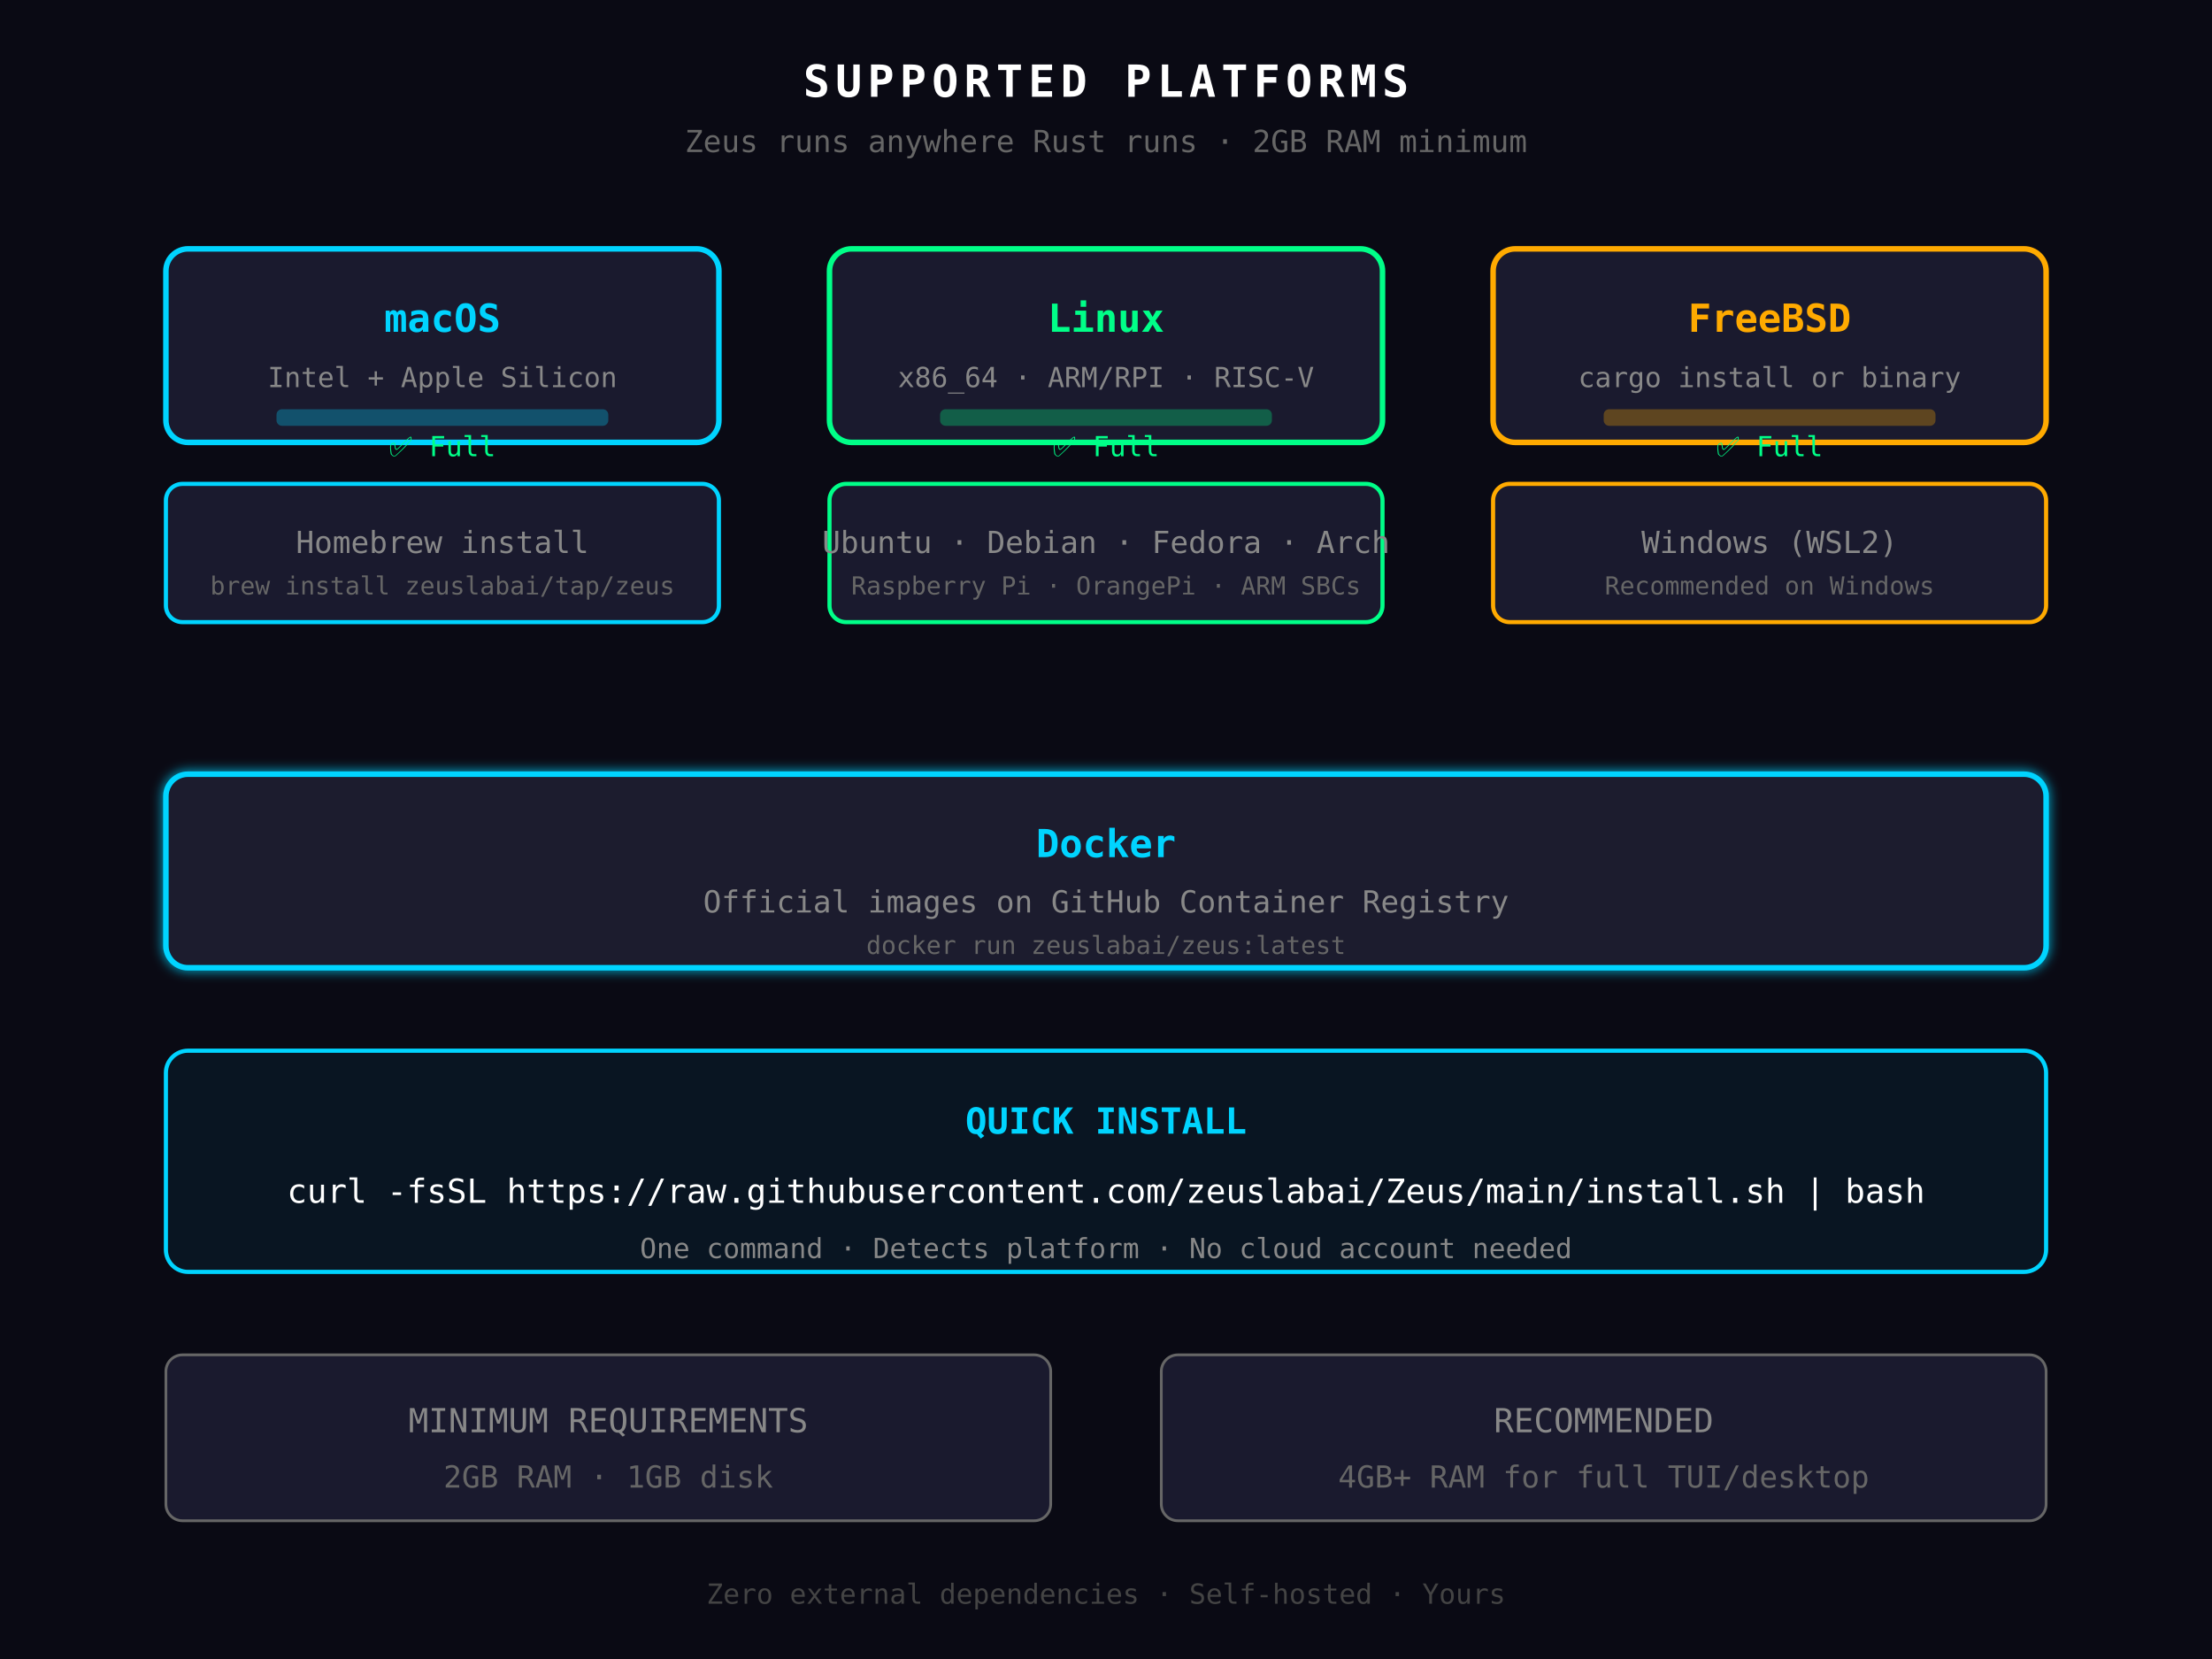
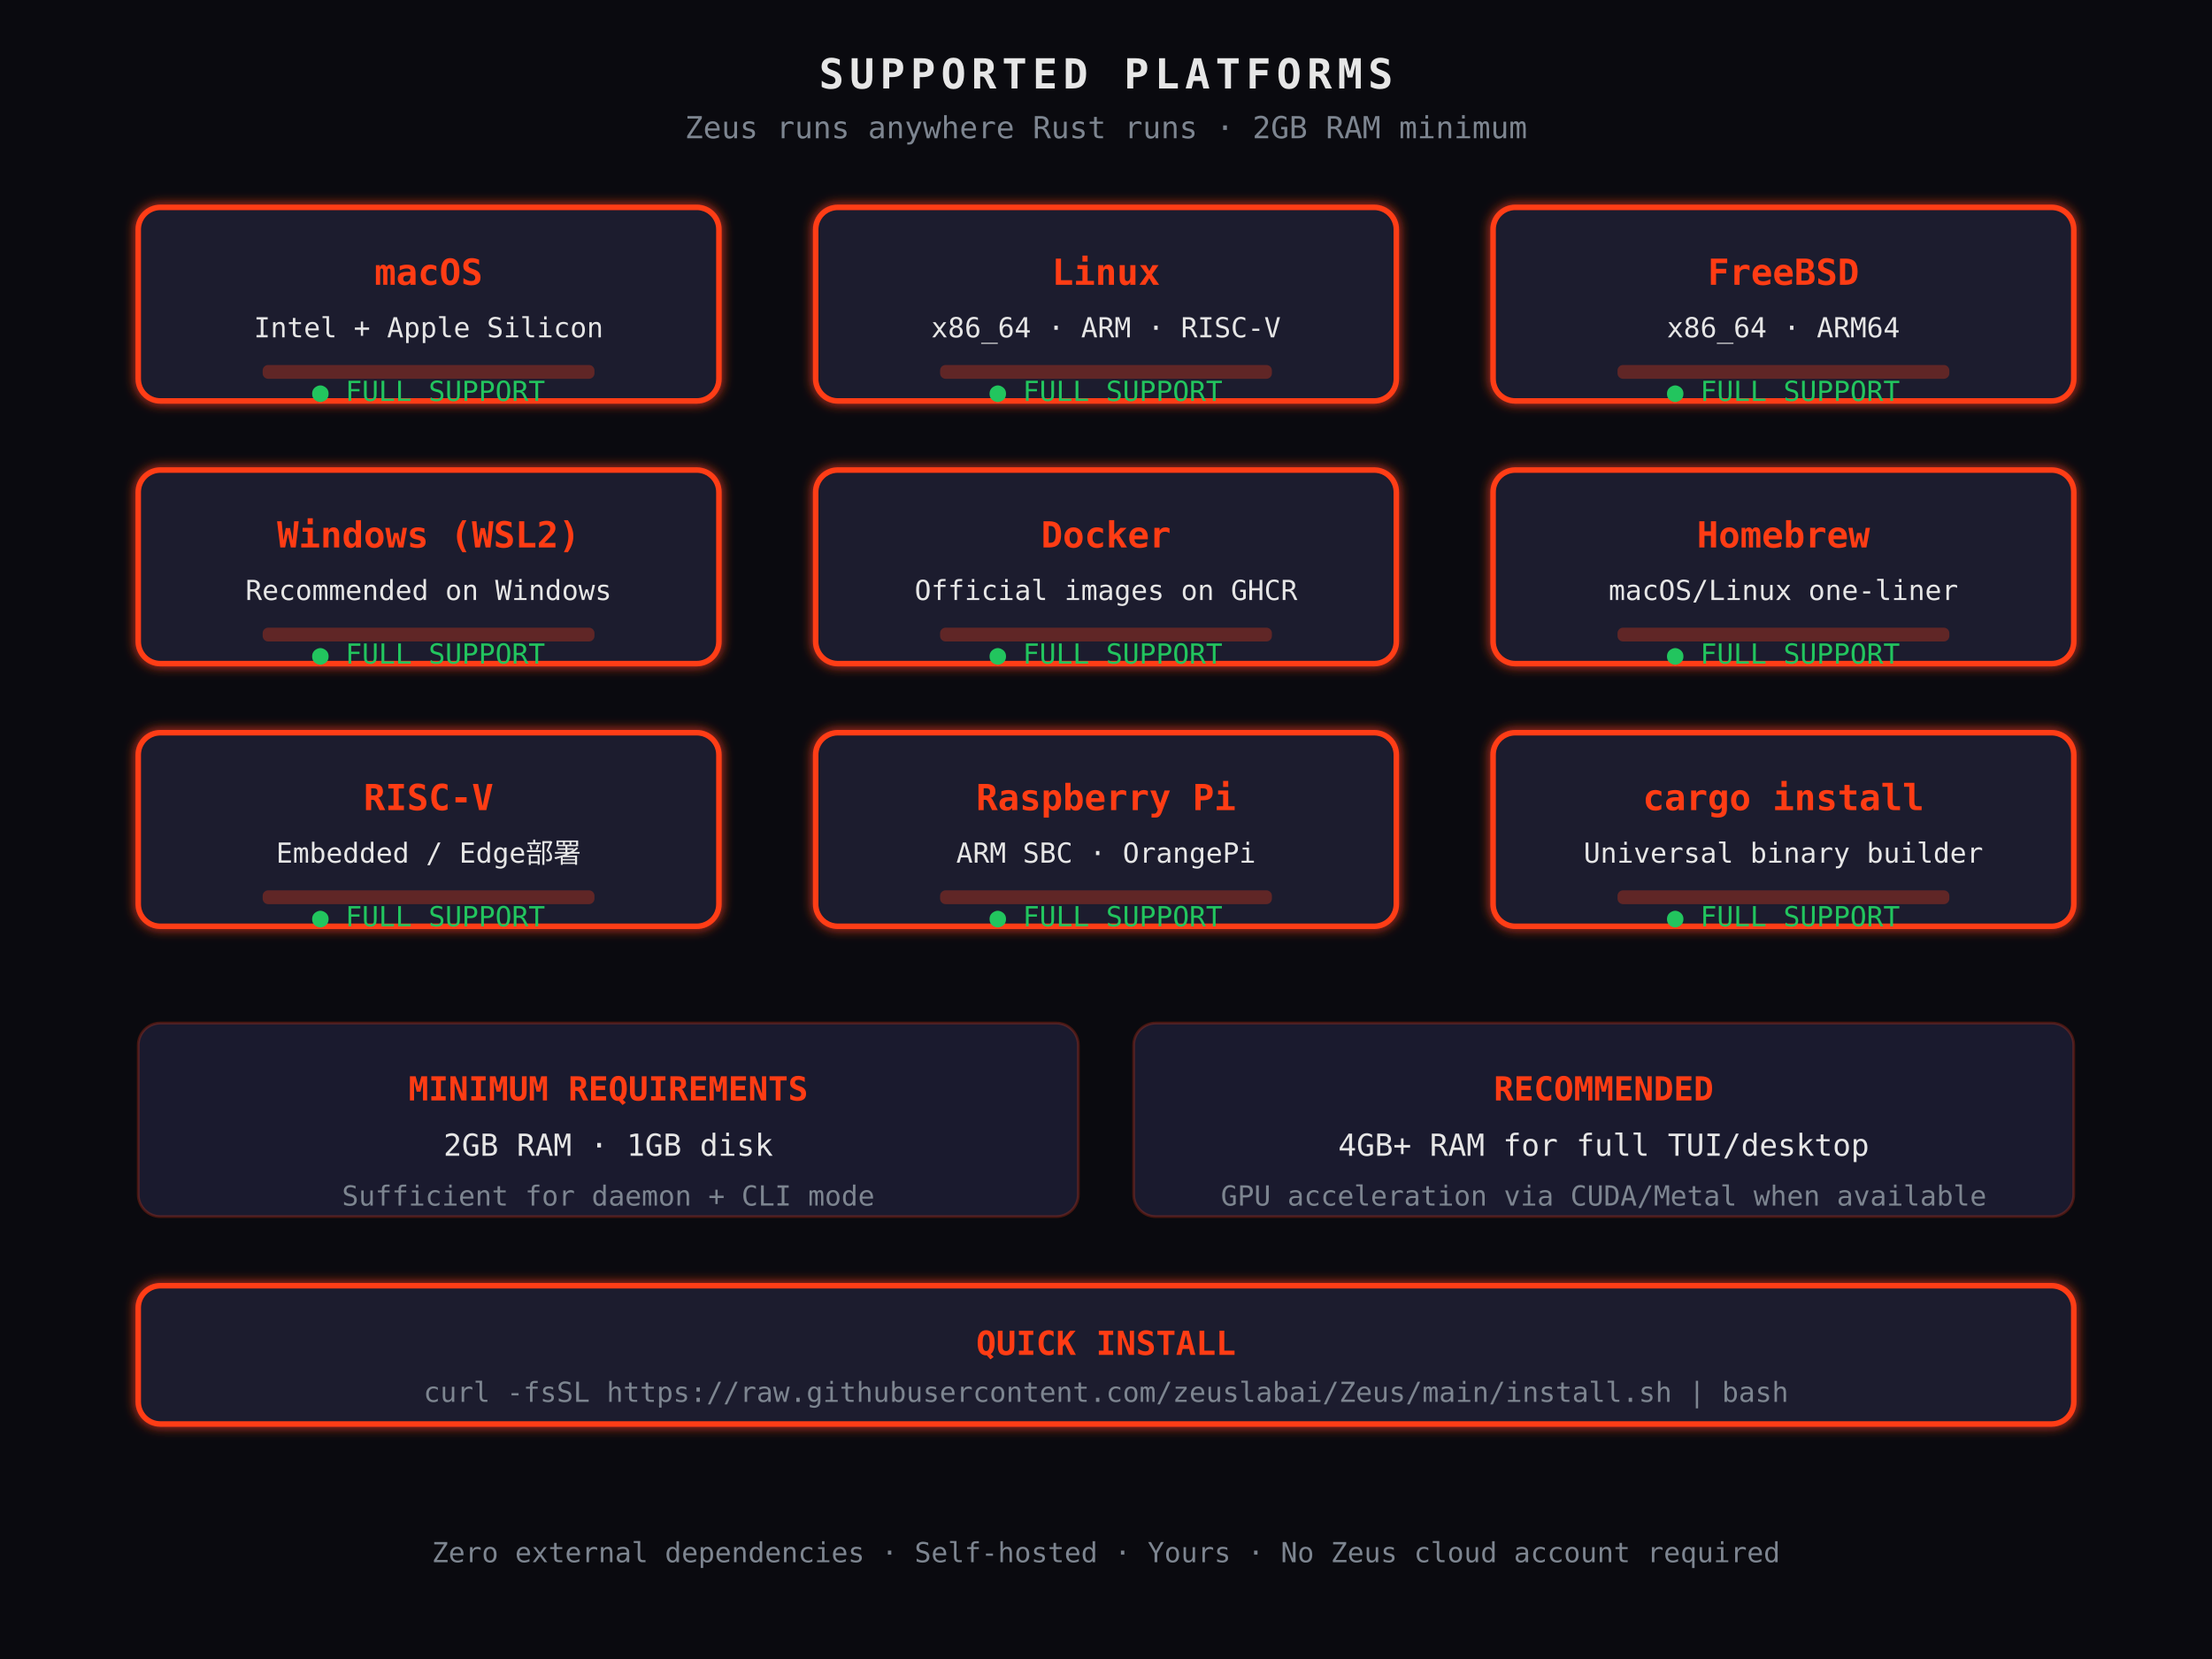
<svg xmlns="http://www.w3.org/2000/svg" viewBox="0 0 800 600">
  <defs>
-     <filter id="glow8">
+     <filter id="glow" x="-20%" y="-20%" width="140%" height="140%">
      <feGaussianBlur stdDeviation="2" result="coloredBlur" />
      <feMerge>
        <feMergeNode in="coloredBlur" />
        <feMergeNode in="SourceGraphic" />
      </feMerge>
    </filter>
  </defs>
-   <rect width="800" height="600" fill="#0a0a14" />
-   <text x="400" y="35" text-anchor="middle" fill="#ffffff" font-family="monospace" font-size="16" font-weight="bold" letter-spacing="2">SUPPORTED PLATFORMS</text>
-   <text x="400" y="55" text-anchor="middle" fill="#666" font-family="monospace" font-size="11">Zeus runs anywhere Rust runs · 2GB RAM minimum</text>
-   <rect x="60" y="90" width="200" height="70" rx="8" fill="#1a1a2e" stroke="#00d4ff" stroke-width="2" />
-   <text x="160" y="120" text-anchor="middle" fill="#00d4ff" font-family="monospace" font-size="14" font-weight="bold">macOS</text>
-   <text x="160" y="140" text-anchor="middle" fill="#888" font-family="monospace" font-size="10">Intel + Apple Silicon</text>
-   <rect x="100" y="148" width="120" height="6" rx="2" fill="rgba(0,212,255,0.3)" />
-   <text x="160" y="165" text-anchor="middle" fill="#00ff88" font-family="monospace" font-size="10">✅ Full</text>
-   <rect x="60" y="175" width="200" height="50" rx="6" fill="#1a1a2e" stroke="#00d4ff" stroke-width="1.5" />
-   <text x="160" y="200" text-anchor="middle" fill="#888" font-family="monospace" font-size="11">Homebrew install</text>
-   <text x="160" y="215" text-anchor="middle" fill="#666" font-family="monospace" font-size="9">brew install zeuslabai/tap/zeus</text>
-   <rect x="300" y="90" width="200" height="70" rx="8" fill="#1a1a2e" stroke="#00ff88" stroke-width="2" />
-   <text x="400" y="120" text-anchor="middle" fill="#00ff88" font-family="monospace" font-size="14" font-weight="bold">Linux</text>
-   <text x="400" y="140" text-anchor="middle" fill="#888" font-family="monospace" font-size="10">x86_64 · ARM/RPI · RISC-V</text>
-   <rect x="340" y="148" width="120" height="6" rx="2" fill="rgba(0,255,136,0.3)" />
-   <text x="400" y="165" text-anchor="middle" fill="#00ff88" font-family="monospace" font-size="10">✅ Full</text>
-   <rect x="300" y="175" width="200" height="50" rx="6" fill="#1a1a2e" stroke="#00ff88" stroke-width="1.5" />
-   <text x="400" y="200" text-anchor="middle" fill="#888" font-family="monospace" font-size="11">Ubuntu · Debian · Fedora · Arch</text>
-   <text x="400" y="215" text-anchor="middle" fill="#666" font-family="monospace" font-size="9">Raspberry Pi · OrangePi · ARM SBCs</text>
-   <rect x="540" y="90" width="200" height="70" rx="8" fill="#1a1a2e" stroke="#ffaa00" stroke-width="2" />
-   <text x="640" y="120" text-anchor="middle" fill="#ffaa00" font-family="monospace" font-size="14" font-weight="bold">FreeBSD</text>
-   <text x="640" y="140" text-anchor="middle" fill="#888" font-family="monospace" font-size="10">cargo install or binary</text>
-   <rect x="580" y="148" width="120" height="6" rx="2" fill="rgba(255,170,0,0.3)" />
-   <text x="640" y="165" text-anchor="middle" fill="#00ff88" font-family="monospace" font-size="10">✅ Full</text>
-   <rect x="540" y="175" width="200" height="50" rx="6" fill="#1a1a2e" stroke="#ffaa00" stroke-width="1.5" />
-   <text x="640" y="200" text-anchor="middle" fill="#888" font-family="monospace" font-size="11">Windows (WSL2)</text>
-   <text x="640" y="215" text-anchor="middle" fill="#666" font-family="monospace" font-size="9">Recommended on Windows</text>
-   <rect x="60" y="280" width="680" height="70" rx="8" fill="#1a1a2e" stroke="#00d4ff" stroke-width="2" filter="url(#glow8)" />
-   <text x="400" y="310" text-anchor="middle" fill="#00d4ff" font-family="monospace" font-size="14" font-weight="bold">Docker</text>
-   <text x="400" y="330" text-anchor="middle" fill="#888" font-family="monospace" font-size="11">Official images on GitHub Container Registry</text>
-   <text x="400" y="345" text-anchor="middle" fill="#666" font-family="monospace" font-size="9">docker run zeuslabai/zeus:latest</text>
-   <rect x="60" y="380" width="680" height="80" rx="8" fill="rgba(0,212,255,0.06)" stroke="#00d4ff" stroke-width="1.5" />
-   <text x="400" y="410" text-anchor="middle" fill="#00d4ff" font-family="monospace" font-size="13" font-weight="bold">QUICK INSTALL</text>
-   <text x="400" y="435" text-anchor="middle" fill="#ffffff" font-family="monospace" font-size="12">curl -fsSL https://raw.githubusercontent.com/zeuslabai/Zeus/main/install.sh | bash</text>
-   <text x="400" y="455" text-anchor="middle" fill="#888" font-family="monospace" font-size="10">One command · Detects platform · No cloud account needed</text>
-   <rect x="60" y="490" width="320" height="60" rx="6" fill="#1a1a2e" stroke="#666" stroke-width="1" />
-   <text x="220" y="518" text-anchor="middle" fill="#888" font-family="monospace" font-size="12">MINIMUM REQUIREMENTS</text>
-   <text x="220" y="538" text-anchor="middle" fill="#666" font-family="monospace" font-size="11">2GB RAM · 1GB disk</text>
-   <rect x="420" y="490" width="320" height="60" rx="6" fill="#1a1a2e" stroke="#666" stroke-width="1" />
-   <text x="580" y="518" text-anchor="middle" fill="#888" font-family="monospace" font-size="12">RECOMMENDED</text>
-   <text x="580" y="538" text-anchor="middle" fill="#666" font-family="monospace" font-size="11">4GB+ RAM for full TUI/desktop</text>
-   <text x="400" y="580" text-anchor="middle" fill="#444" font-family="monospace" font-size="10">Zero external dependencies · Self-hosted · Yours</text>
+   <rect width="800" height="600" fill="#0a0a0f" />
+   <text x="400" y="32" text-anchor="middle" fill="#e6e6e6" font-family="monospace" font-size="15" font-weight="bold" letter-spacing="2">SUPPORTED PLATFORMS</text>
+   <text x="400" y="50" text-anchor="middle" fill="#7d8590" font-family="monospace" font-size="11">Zeus runs anywhere Rust runs · 2GB RAM minimum</text>
+   <rect x="50" y="75" width="210" height="70" rx="8" fill="#1a1a2e" stroke="#ff3c14" stroke-width="2" filter="url(#glow)" />
+   <text x="155" y="103" text-anchor="middle" fill="#ff3c14" font-family="monospace" font-size="13" font-weight="bold">macOS</text>
+   <text x="155" y="122" text-anchor="middle" fill="#e6e6e6" font-family="monospace" font-size="10">Intel + Apple Silicon</text>
+   <rect x="95" y="132" width="120" height="5" rx="2" fill="rgba(255,60,20,0.3)" />
+   <text x="155" y="145" text-anchor="middle" fill="#22c55e" font-family="monospace" font-size="10">● FULL SUPPORT</text>
+   <rect x="295" y="75" width="210" height="70" rx="8" fill="#1a1a2e" stroke="#ff3c14" stroke-width="2" filter="url(#glow)" />
+   <text x="400" y="103" text-anchor="middle" fill="#ff3c14" font-family="monospace" font-size="13" font-weight="bold">Linux</text>
+   <text x="400" y="122" text-anchor="middle" fill="#e6e6e6" font-family="monospace" font-size="10">x86_64 · ARM · RISC-V</text>
+   <rect x="340" y="132" width="120" height="5" rx="2" fill="rgba(255,60,20,0.3)" />
+   <text x="400" y="145" text-anchor="middle" fill="#22c55e" font-family="monospace" font-size="10">● FULL SUPPORT</text>
+   <rect x="540" y="75" width="210" height="70" rx="8" fill="#1a1a2e" stroke="#ff3c14" stroke-width="2" filter="url(#glow)" />
+   <text x="645" y="103" text-anchor="middle" fill="#ff3c14" font-family="monospace" font-size="13" font-weight="bold">FreeBSD</text>
+   <text x="645" y="122" text-anchor="middle" fill="#e6e6e6" font-family="monospace" font-size="10">x86_64 · ARM64</text>
+   <rect x="585" y="132" width="120" height="5" rx="2" fill="rgba(255,60,20,0.3)" />
+   <text x="645" y="145" text-anchor="middle" fill="#22c55e" font-family="monospace" font-size="10">● FULL SUPPORT</text>
+   <rect x="50" y="170" width="210" height="70" rx="8" fill="#1a1a2e" stroke="#ff3c14" stroke-width="2" filter="url(#glow)" />
+   <text x="155" y="198" text-anchor="middle" fill="#ff3c14" font-family="monospace" font-size="13" font-weight="bold">Windows (WSL2)</text>
+   <text x="155" y="217" text-anchor="middle" fill="#e6e6e6" font-family="monospace" font-size="10">Recommended on Windows</text>
+   <rect x="95" y="227" width="120" height="5" rx="2" fill="rgba(255,60,20,0.3)" />
+   <text x="155" y="240" text-anchor="middle" fill="#22c55e" font-family="monospace" font-size="10">● FULL SUPPORT</text>
+   <rect x="295" y="170" width="210" height="70" rx="8" fill="#1a1a2e" stroke="#ff3c14" stroke-width="2" filter="url(#glow)" />
+   <text x="400" y="198" text-anchor="middle" fill="#ff3c14" font-family="monospace" font-size="13" font-weight="bold">Docker</text>
+   <text x="400" y="217" text-anchor="middle" fill="#e6e6e6" font-family="monospace" font-size="10">Official images on GHCR</text>
+   <rect x="340" y="227" width="120" height="5" rx="2" fill="rgba(255,60,20,0.3)" />
+   <text x="400" y="240" text-anchor="middle" fill="#22c55e" font-family="monospace" font-size="10">● FULL SUPPORT</text>
+   <rect x="540" y="170" width="210" height="70" rx="8" fill="#1a1a2e" stroke="#ff3c14" stroke-width="2" filter="url(#glow)" />
+   <text x="645" y="198" text-anchor="middle" fill="#ff3c14" font-family="monospace" font-size="13" font-weight="bold">Homebrew</text>
+   <text x="645" y="217" text-anchor="middle" fill="#e6e6e6" font-family="monospace" font-size="10">macOS/Linux one-liner</text>
+   <rect x="585" y="227" width="120" height="5" rx="2" fill="rgba(255,60,20,0.3)" />
+   <text x="645" y="240" text-anchor="middle" fill="#22c55e" font-family="monospace" font-size="10">● FULL SUPPORT</text>
+   <rect x="50" y="265" width="210" height="70" rx="8" fill="#1a1a2e" stroke="#ff3c14" stroke-width="2" filter="url(#glow)" />
+   <text x="155" y="293" text-anchor="middle" fill="#ff3c14" font-family="monospace" font-size="13" font-weight="bold">RISC-V</text>
+   <text x="155" y="312" text-anchor="middle" fill="#e6e6e6" font-family="monospace" font-size="10">Embedded / Edge部署</text>
+   <rect x="95" y="322" width="120" height="5" rx="2" fill="rgba(255,60,20,0.3)" />
+   <text x="155" y="335" text-anchor="middle" fill="#22c55e" font-family="monospace" font-size="10">● FULL SUPPORT</text>
+   <rect x="295" y="265" width="210" height="70" rx="8" fill="#1a1a2e" stroke="#ff3c14" stroke-width="2" filter="url(#glow)" />
+   <text x="400" y="293" text-anchor="middle" fill="#ff3c14" font-family="monospace" font-size="13" font-weight="bold">Raspberry Pi</text>
+   <text x="400" y="312" text-anchor="middle" fill="#e6e6e6" font-family="monospace" font-size="10">ARM SBC · OrangePi</text>
+   <rect x="340" y="322" width="120" height="5" rx="2" fill="rgba(255,60,20,0.3)" />
+   <text x="400" y="335" text-anchor="middle" fill="#22c55e" font-family="monospace" font-size="10">● FULL SUPPORT</text>
+   <rect x="540" y="265" width="210" height="70" rx="8" fill="#1a1a2e" stroke="#ff3c14" stroke-width="2" filter="url(#glow)" />
+   <text x="645" y="293" text-anchor="middle" fill="#ff3c14" font-family="monospace" font-size="13" font-weight="bold">cargo install</text>
+   <text x="645" y="312" text-anchor="middle" fill="#e6e6e6" font-family="monospace" font-size="10">Universal binary builder</text>
+   <rect x="585" y="322" width="120" height="5" rx="2" fill="rgba(255,60,20,0.3)" />
+   <text x="645" y="335" text-anchor="middle" fill="#22c55e" font-family="monospace" font-size="10">● FULL SUPPORT</text>
+   <rect x="50" y="370" width="340" height="70" rx="8" fill="#1a1a2e" stroke="rgba(255,60,20,0.25)" stroke-width="1" />
+   <text x="220" y="398" text-anchor="middle" fill="#ff3c14" font-family="monospace" font-size="12" font-weight="bold">MINIMUM REQUIREMENTS</text>
+   <text x="220" y="418" text-anchor="middle" fill="#e6e6e6" font-family="monospace" font-size="11">2GB RAM · 1GB disk</text>
+   <text x="220" y="436" text-anchor="middle" fill="#7d8590" font-family="monospace" font-size="10">Sufficient for daemon + CLI mode</text>
+   <rect x="410" y="370" width="340" height="70" rx="8" fill="#1a1a2e" stroke="rgba(255,60,20,0.25)" stroke-width="1" />
+   <text x="580" y="398" text-anchor="middle" fill="#ff3c14" font-family="monospace" font-size="12" font-weight="bold">RECOMMENDED</text>
+   <text x="580" y="418" text-anchor="middle" fill="#e6e6e6" font-family="monospace" font-size="11">4GB+ RAM for full TUI/desktop</text>
+   <text x="580" y="436" text-anchor="middle" fill="#7d8590" font-family="monospace" font-size="10">GPU acceleration via CUDA/Metal when available</text>
+   <rect x="50" y="465" width="700" height="50" rx="8" fill="#1a1a2e" stroke="#ff3c14" stroke-width="2" filter="url(#glow)" />
+   <text x="400" y="490" text-anchor="middle" fill="#ff3c14" font-family="monospace" font-size="12" font-weight="bold">QUICK INSTALL</text>
+   <text x="400" y="507" text-anchor="middle" fill="#7d8590" font-family="monospace" font-size="10">curl -fsSL https://raw.githubusercontent.com/zeuslabai/Zeus/main/install.sh | bash</text>
+   <text x="400" y="565" text-anchor="middle" fill="#7d8590" font-family="monospace" font-size="10">Zero external dependencies · Self-hosted · Yours · No Zeus cloud account required</text>
</svg>
